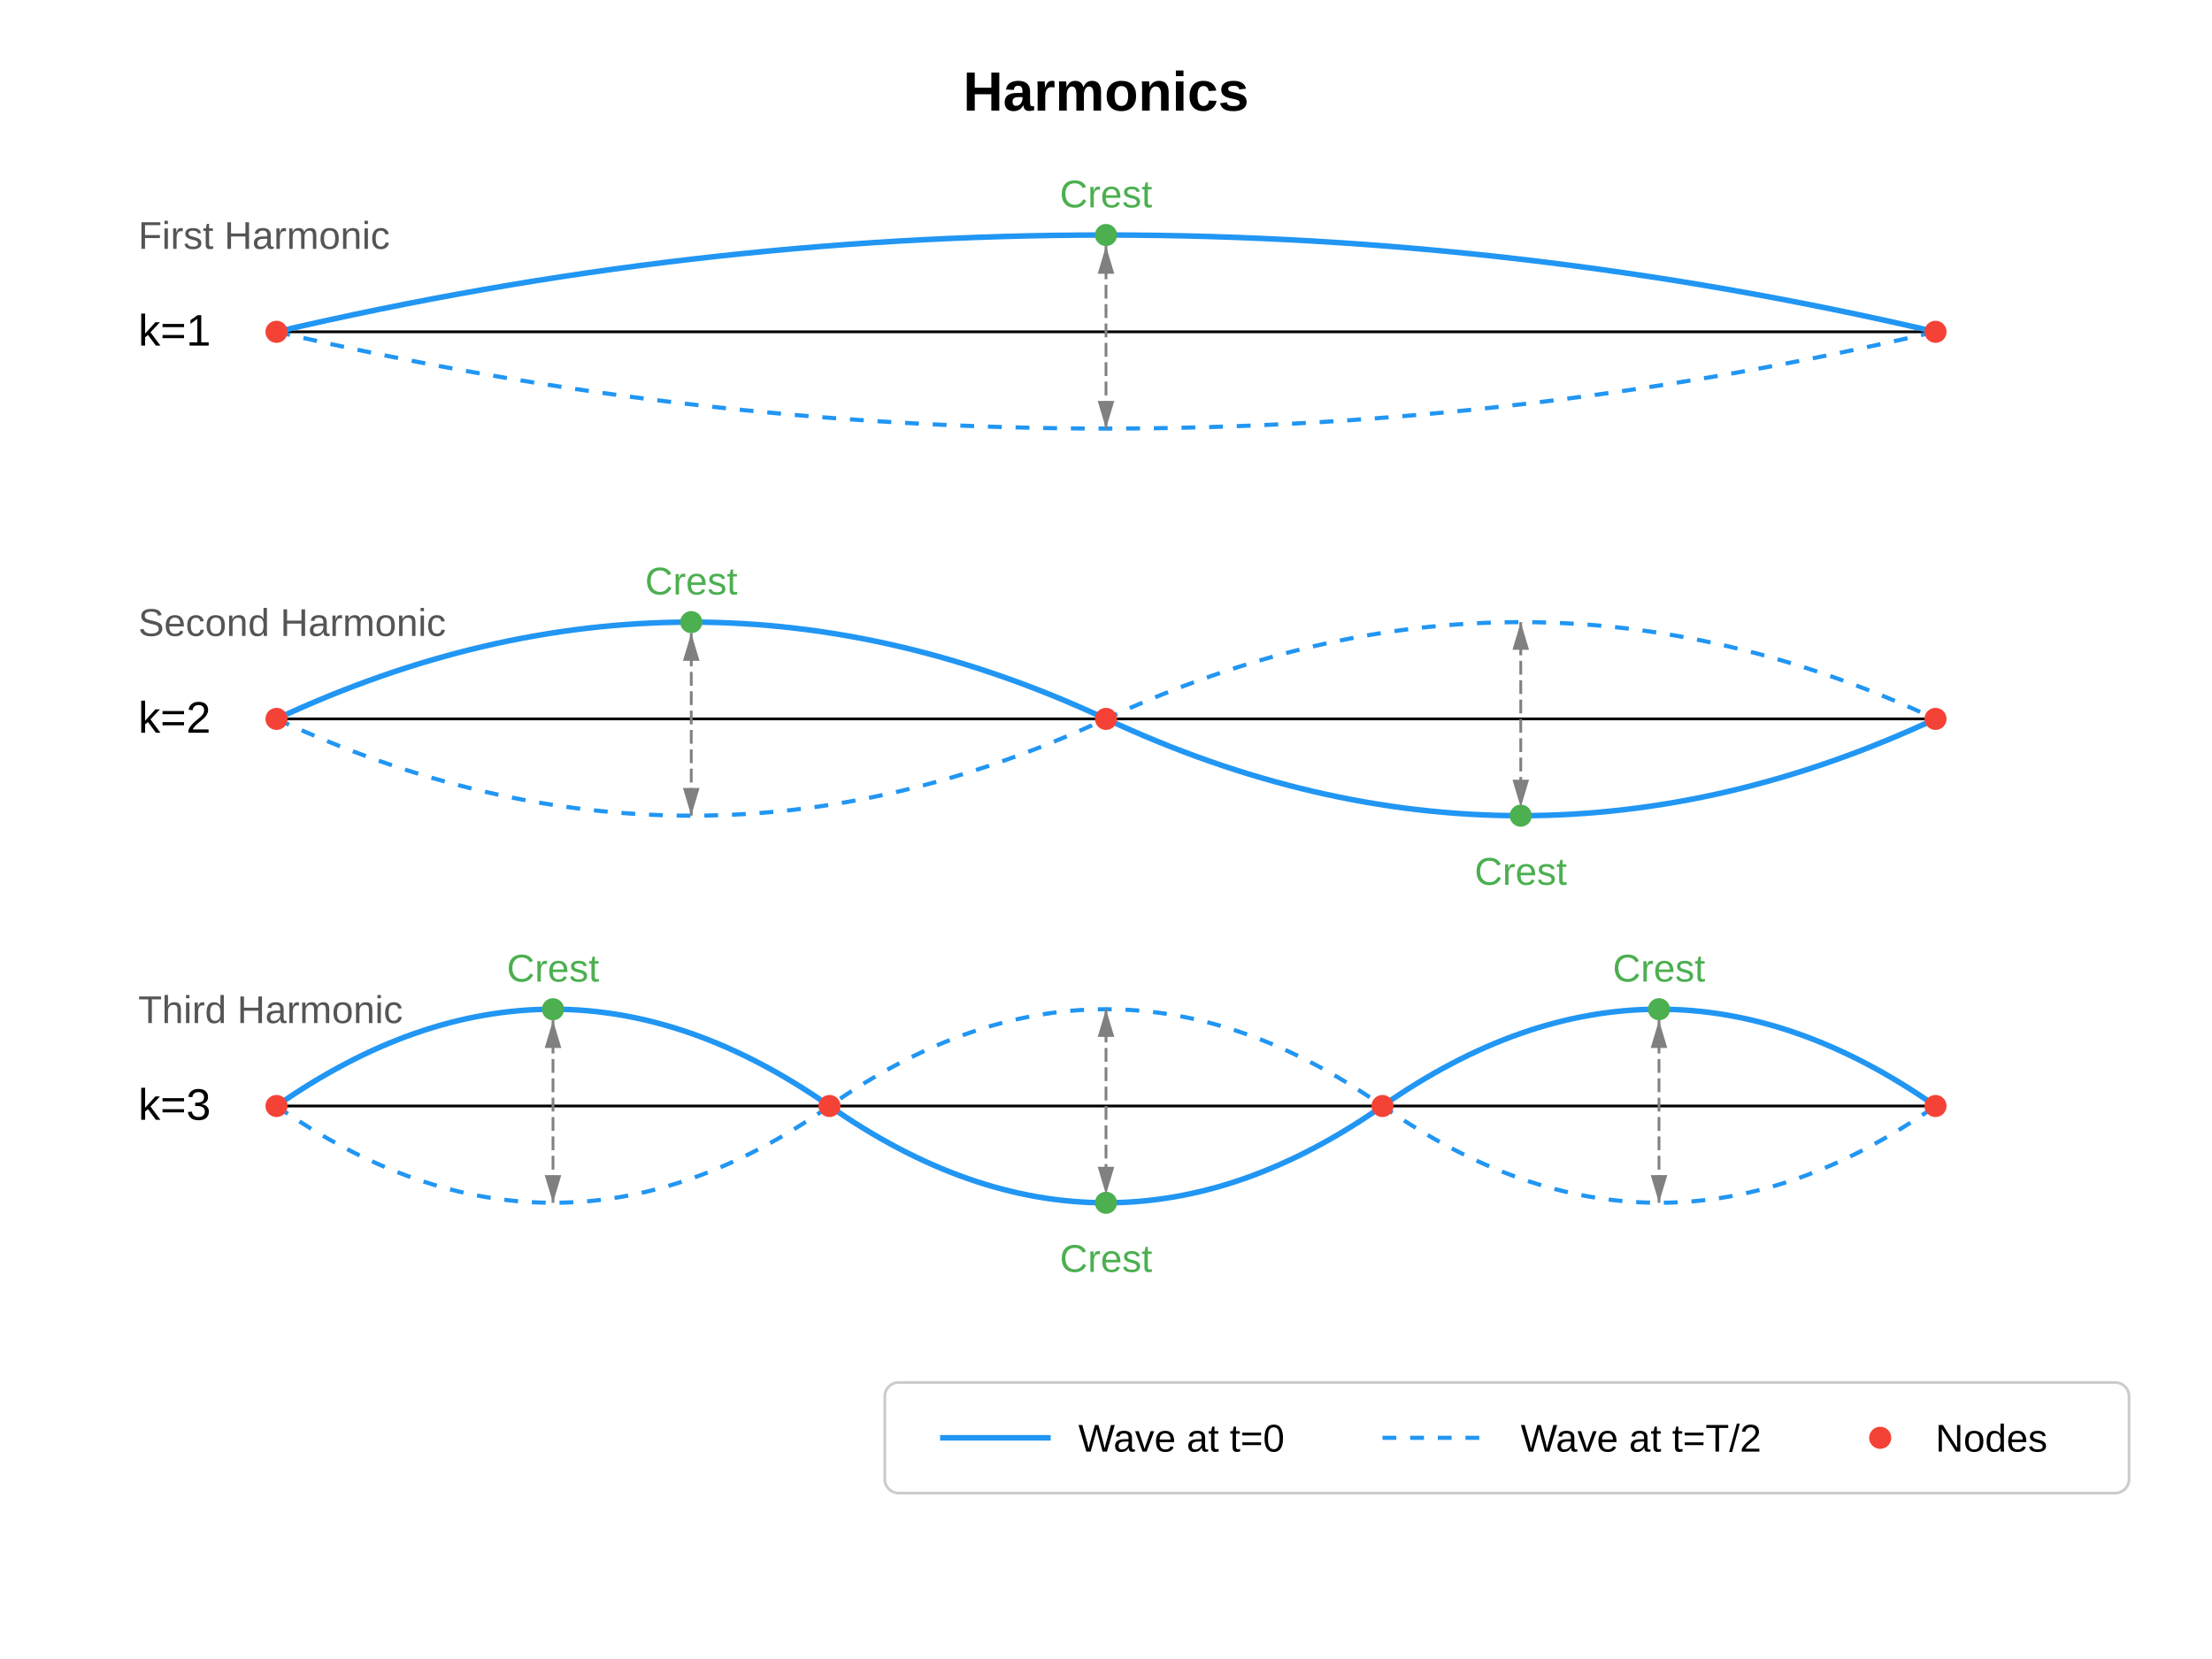
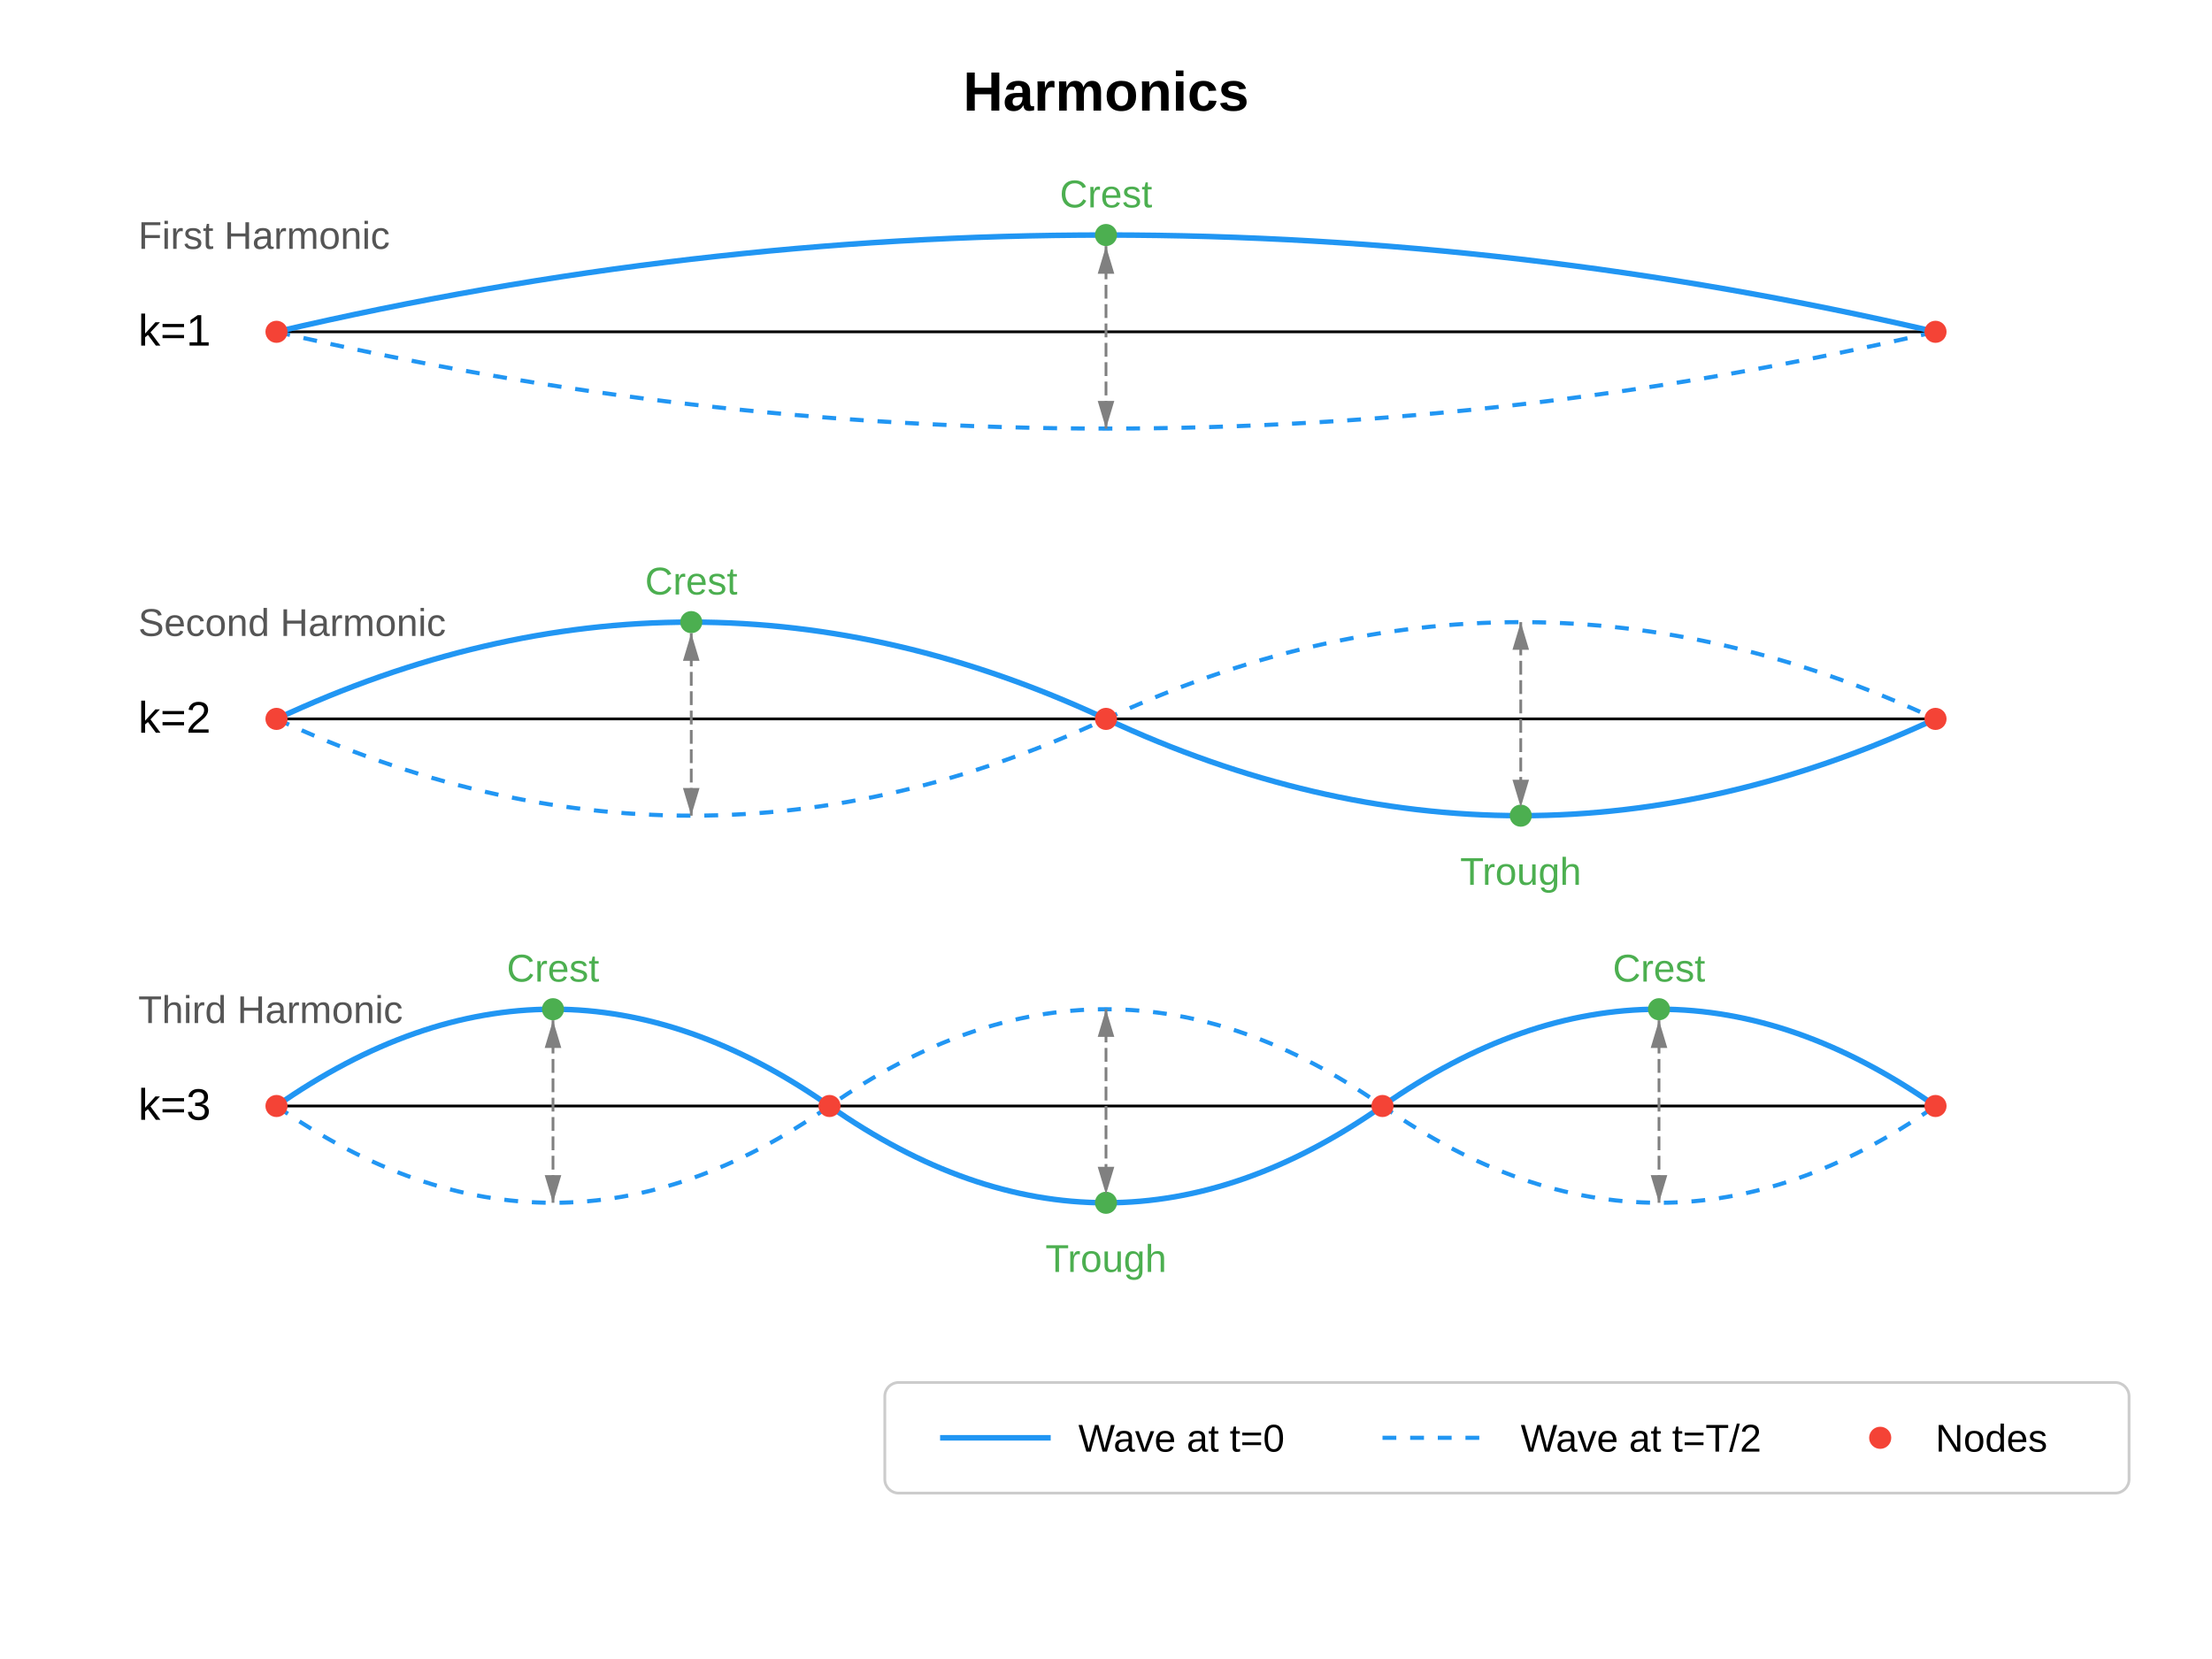
<svg xmlns="http://www.w3.org/2000/svg" viewBox="0 0 800 600">
  <rect width="800" height="600" fill="white" />
  <text x="400" y="40" font-family="Arial" font-size="20" text-anchor="middle" font-weight="bold">Harmonics</text>
  <g transform="translate(0,0)">
    <text x="50" y="90" font-family="Arial" font-size="14" fill="#555">
      First Harmonic
    </text>
    <line x1="100" y1="120" x2="700" y2="120" stroke="black" stroke-width="1" />
    <text x="50" y="125" font-family="Arial" font-size="16">k=1</text>
    <path d="M 100 120 Q 400 50, 700 120" stroke="#2196F3" stroke-width="2" fill="none" />
    <path d="M 100 120 Q 400 190, 700 120" stroke="#2196F3" stroke-width="1.5" fill="none" stroke-dasharray="5,5" />
    <circle cx="100" cy="120" r="4" fill="#F44336" />
    <circle cx="700" cy="120" r="4" fill="#F44336" />
    <circle cx="400" cy="85" r="4" fill="#4CAF50" />
    <text x="400" y="75" font-family="Arial" font-size="14" fill="#4CAF50" text-anchor="middle">Crest</text>
    <line x1="400" y1="89" x2="400" y2="155" stroke="gray" stroke-width="1" stroke-dasharray="5,2" />
    <polygon points="397,99 400,89 403,99" fill="gray" />
    <polygon points="397,145 400,155 403,145" fill="gray" />
  </g>
  <g transform="translate(0,140)">
    <text x="50" y="90" font-family="Arial" font-size="14" fill="#555">
      Second Harmonic
    </text>
    <line x1="100" y1="120" x2="700" y2="120" stroke="black" stroke-width="1" />
    <text x="50" y="125" font-family="Arial" font-size="16">k=2</text>
    <path d="M 100 120 Q 250 50, 400 120 Q 550 190, 700 120" stroke="#2196F3" stroke-width="2" fill="none" />
    <path d="M 100 120 Q 250 190, 400 120 Q 550 50, 700 120" stroke="#2196F3" stroke-width="1.5" fill="none" stroke-dasharray="5,5" />
    <circle cx="100" cy="120" r="4" fill="#F44336" />
    <circle cx="400" cy="120" r="4" fill="#F44336" />
    <circle cx="700" cy="120" r="4" fill="#F44336" />
    <circle cx="250" cy="85" r="4" fill="#4CAF50" />
    <circle cx="550" cy="155" r="4" fill="#4CAF50" />
    <text x="250" y="75" font-family="Arial" font-size="14" fill="#4CAF50" text-anchor="middle">Crest</text>
-     <text x="550" y="180" font-family="Arial" font-size="14" fill="#4CAF50" text-anchor="middle">Crest</text>
+     <text x="550" y="180" font-family="Arial" font-size="14" fill="#4CAF50" text-anchor="middle">Trough</text>
    <line x1="250" y1="89" x2="250" y2="155" stroke="gray" stroke-width="1" stroke-dasharray="5,2" />
    <polygon points="247,99 250,89 253,99" fill="gray" />
    <polygon points="247,145 250,155 253,145" fill="gray" />
    <line x1="550" y1="85" x2="550" y2="150" stroke="gray" stroke-width="1" stroke-dasharray="5,2" />
    <polygon points="547,95 550,85 553,95" fill="gray" />
    <polygon points="547,142 550,152 553,142" fill="gray" />
  </g>
  <g transform="translate(0,280)">
    <text x="50" y="90" font-family="Arial" font-size="14" fill="#555">
      Third Harmonic
    </text>
    <line x1="100" y1="120" x2="700" y2="120" stroke="black" stroke-width="1" />
    <text x="50" y="125" font-family="Arial" font-size="16">k=3</text>
    <path d="M 100 120 Q 200 50, 300 120 Q 400 190, 500 120 Q 600 50, 700 120" stroke="#2196F3" stroke-width="2" fill="none" />
    <path d="M 100 120 Q 200 190, 300 120 Q 400 50, 500 120 Q 600 190, 700 120" stroke="#2196F3" stroke-width="1.5" fill="none" stroke-dasharray="5,5" />
    <circle cx="100" cy="120" r="4" fill="#F44336" />
    <circle cx="300" cy="120" r="4" fill="#F44336" />
    <circle cx="500" cy="120" r="4" fill="#F44336" />
    <circle cx="700" cy="120" r="4" fill="#F44336" />
    <circle cx="200" cy="85" r="4" fill="#4CAF50" />
    <circle cx="400" cy="155" r="4" fill="#4CAF50" />
    <circle cx="600" cy="85" r="4" fill="#4CAF50" />
    <text x="200" y="75" font-family="Arial" font-size="14" fill="#4CAF50" text-anchor="middle">Crest</text>
-     <text x="400" y="180" font-family="Arial" font-size="14" fill="#4CAF50" text-anchor="middle">Crest</text>
+     <text x="400" y="180" font-family="Arial" font-size="14" fill="#4CAF50" text-anchor="middle">Trough</text>
    <text x="600" y="75" font-family="Arial" font-size="14" fill="#4CAF50" text-anchor="middle">Crest</text>
    <line x1="200" y1="89" x2="200" y2="155" stroke="gray" stroke-width="1" stroke-dasharray="5,2" />
    <polygon points="197,99 200,89 203,99" fill="gray" />
    <polygon points="197,145 200,155 203,145" fill="gray" />
    <line x1="400" y1="85" x2="400" y2="150" stroke="gray" stroke-width="1" stroke-dasharray="5,2" />
    <polygon points="397,95 400,85 403,95" fill="gray" />
    <polygon points="397,142 400,152 403,142" fill="gray" />
    <line x1="600" y1="89" x2="600" y2="155" stroke="gray" stroke-width="1" stroke-dasharray="5,2" />
    <polygon points="597,99 600,89 603,99" fill="gray" />
    <polygon points="597,145 600,155 603,145" fill="gray" />
  </g>
  <rect x="320" y="500" width="450" height="40" fill="white" stroke="#CCCCCC" stroke-width="1" rx="5" />
  <g transform="translate(120,520)">
    <line x1="220" y1="0" x2="260" y2="0" stroke="#2196F3" stroke-width="2" />
    <text x="270" y="5" font-family="Arial" font-size="14">Wave at t=0</text>
    <line x1="380" y1="0" x2="420" y2="0" stroke="#2196F3" stroke-width="1.5" stroke-dasharray="5,5" />
    <text x="430" y="5" font-family="Arial" font-size="14">Wave at t=T/2</text>
    <circle cx="560" cy="0" r="4" fill="#F44336" />
    <text x="580" y="5" font-family="Arial" font-size="14">Nodes</text>
  </g>
</svg>
